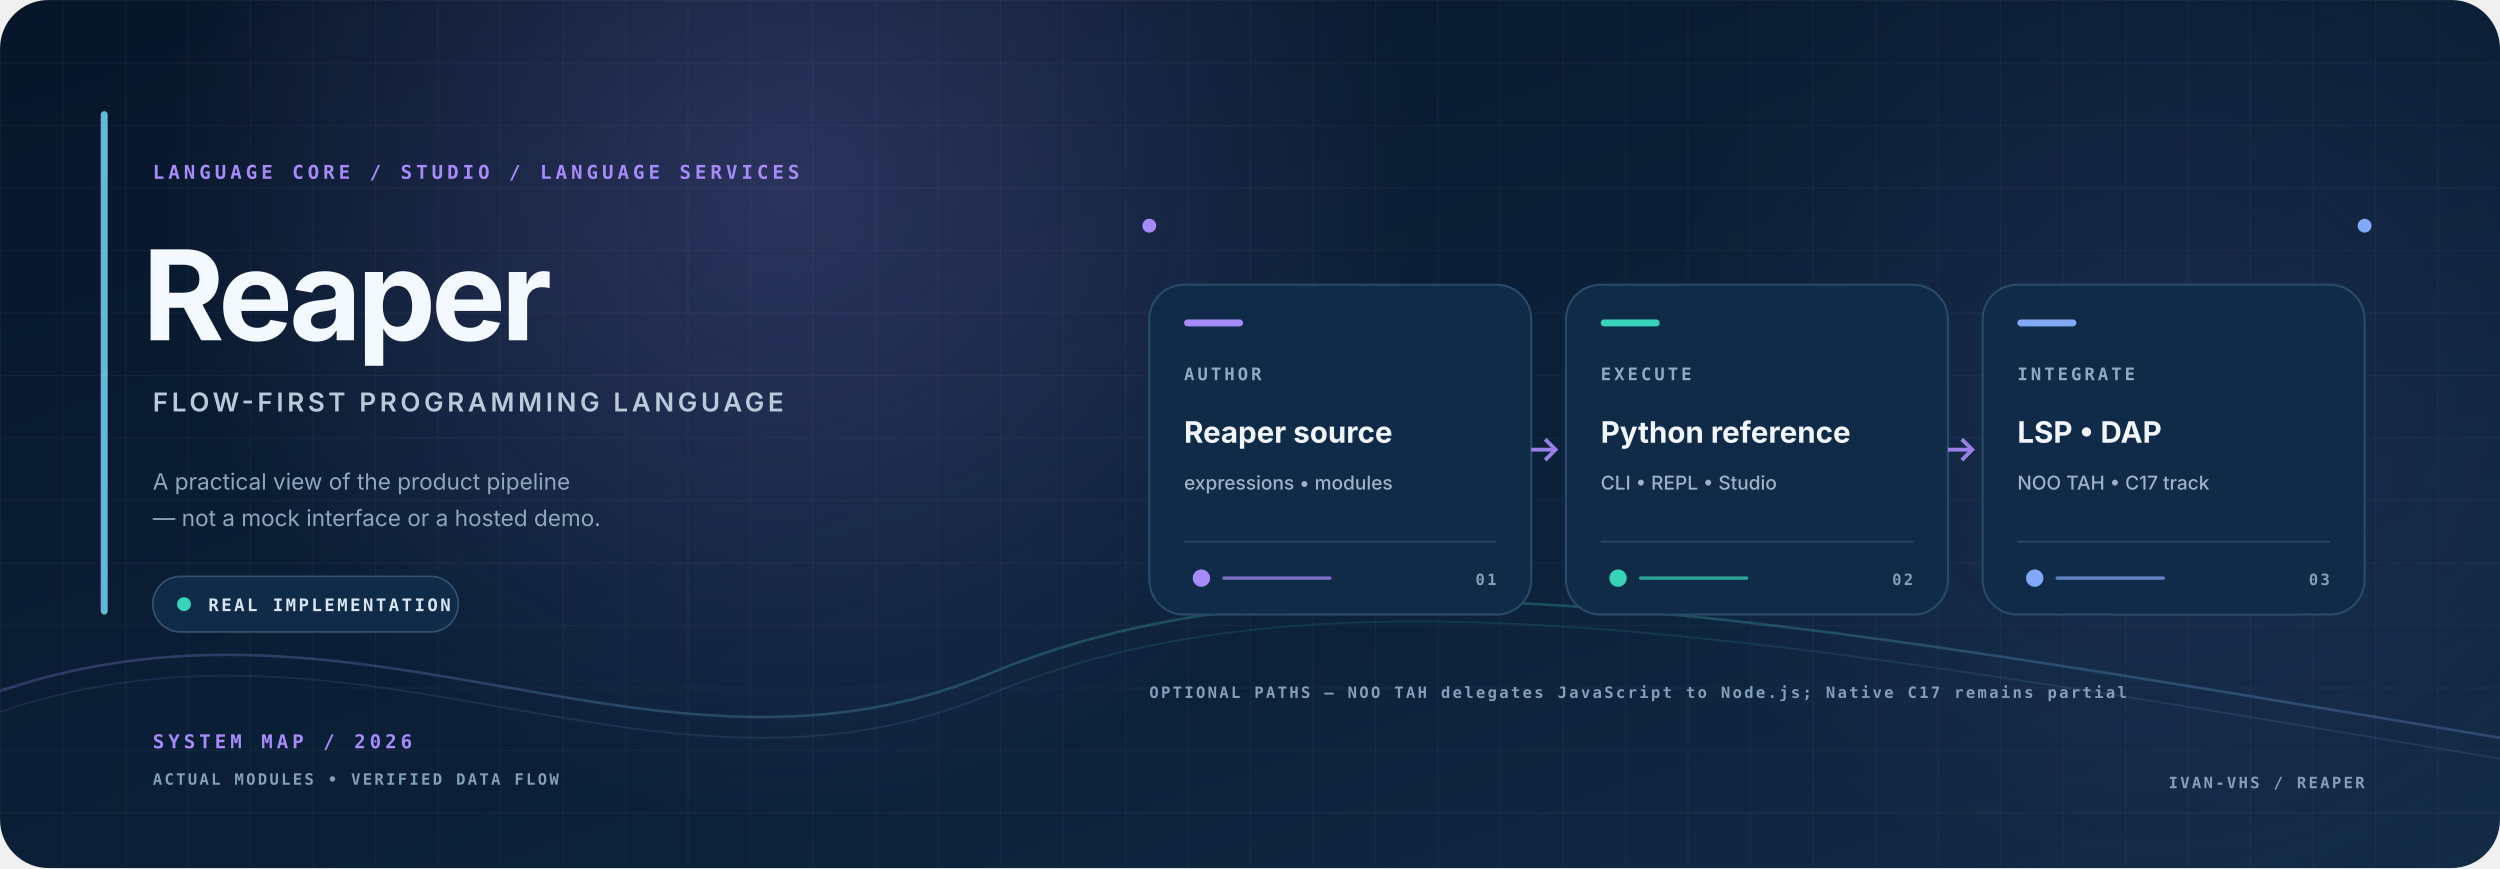
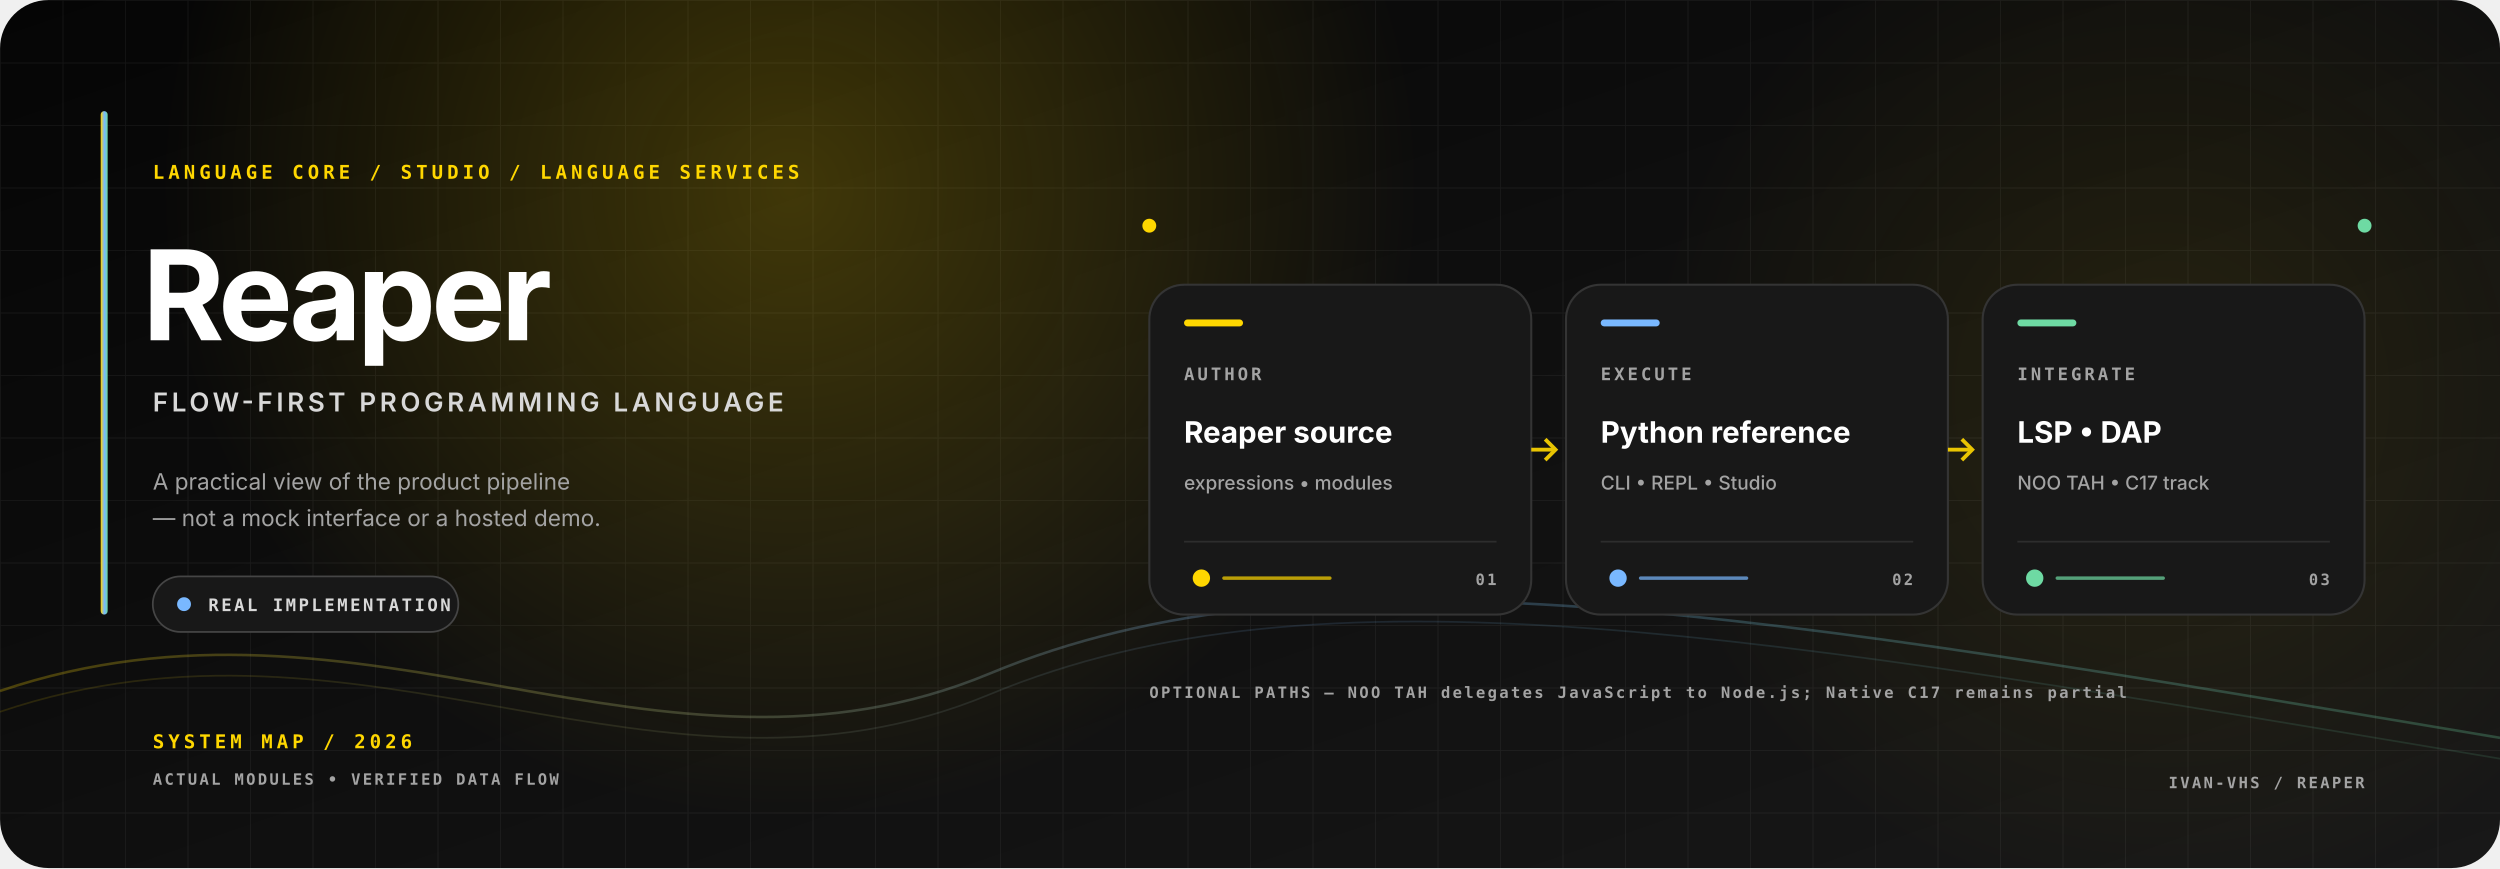
<svg xmlns="http://www.w3.org/2000/svg" width="1440" height="500" viewBox="0 0 1440 500" role="img" aria-labelledby="title desc">
  <defs>
    <linearGradient id="bg" x1="0" y1="0" x2="1" y2="1">
-       <stop stop-color="#071629" />
-       <stop offset=".55" stop-color="#0B2038" />
-       <stop offset="1" stop-color="#122B47" />
+       <stop stop-color="#050505" />
+       <stop offset=".55" stop-color="#101010" />
+       <stop offset="1" stop-color="#181818" />
    </linearGradient>
    <radialGradient id="halo">
-       <stop stop-color="#A78BFA" stop-opacity=".22" />
-       <stop offset="1" stop-color="#A78BFA" stop-opacity="0" />
+       <stop stop-color="#FFD700" stop-opacity=".22" />
+       <stop offset="1" stop-color="#FFD700" stop-opacity="0" />
    </radialGradient>
    <linearGradient id="rail" x1="0" y1="0" x2="1" y2="0">
-       <stop stop-color="#A78BFA" />
-       <stop offset=".52" stop-color="#38D4B7" />
-       <stop offset="1" stop-color="#84A8F8" />
+       <stop stop-color="#FFD700" />
+       <stop offset=".52" stop-color="#79B8FF" />
+       <stop offset="1" stop-color="#6EDAA3" />
    </linearGradient>
    <pattern id="grid" width="36" height="36" patternUnits="userSpaceOnUse">
-       <path d="M36 0H0V36" fill="none" stroke="#B8D0E8" stroke-opacity=".055" />
+       <path d="M36 0H0V36" fill="none" stroke="#FFFFFF" stroke-opacity=".055" />
    </pattern>
    <style>
-  .eyebrow{font:600 11px ui-monospace,SFMono-Regular,Consolas,monospace;letter-spacing:2.3px;fill:#A78BFA}
-  .brand{font:750 72px Inter,Segoe UI,Arial,sans-serif;letter-spacing:-2.7px;fill:#F4F8FF}
-  .tagline{font:600 15px Inter,Segoe UI,Arial,sans-serif;letter-spacing:2.1px;fill:#B9CADB}
-  .body{font:400 13px Inter,Segoe UI,Arial,sans-serif;fill:#8FA6BD}
-  .pill{font:600 10px ui-monospace,SFMono-Regular,Consolas,monospace;letter-spacing:1.4px;fill:#D7E5F2}
-  .stage{font:700 10px ui-monospace,SFMono-Regular,Consolas,monospace;letter-spacing:1.7px;fill:#91A9C1}
-  .cardTitle{font:650 17px Inter,Segoe UI,Arial,sans-serif;fill:#F1F6FD}
-  .cardSub{font:450 11px Inter,Segoe UI,Arial,sans-serif;fill:#9FB2C7}
-  .micro{font:600 9px ui-monospace,SFMono-Regular,Consolas,monospace;letter-spacing:1.3px;fill:#83A0BA}
+  .eyebrow{font:600 11px ui-monospace,SFMono-Regular,Consolas,monospace;letter-spacing:2.3px;fill:#FFD700}
+  .brand{font:750 72px Inter,Segoe UI,Arial,sans-serif;letter-spacing:-2.7px;fill:#FFFFFF}
+  .tagline{font:600 15px Inter,Segoe UI,Arial,sans-serif;letter-spacing:2.1px;fill:#D8D8D8}
+  .body{font:400 13px Inter,Segoe UI,Arial,sans-serif;fill:#A3A3A3}
+  .pill{font:600 10px ui-monospace,SFMono-Regular,Consolas,monospace;letter-spacing:1.4px;fill:#D8D8D8}
+  .stage{font:700 10px ui-monospace,SFMono-Regular,Consolas,monospace;letter-spacing:1.7px;fill:#A3A3A3}
+  .cardTitle{font:650 17px Inter,Segoe UI,Arial,sans-serif;fill:#FFFFFF}
+  .cardSub{font:450 11px Inter,Segoe UI,Arial,sans-serif;fill:#A3A3A3}
+  .micro{font:600 9px ui-monospace,SFMono-Regular,Consolas,monospace;letter-spacing:1.3px;fill:#A3A3A3}
 </style>
  </defs>
  <rect width="1440" height="500" rx="28" fill="url(#bg)" />
  <rect width="1440" height="500" rx="28" fill="url(#grid)" />
  <circle cx="455" cy="110" r="360" fill="url(#halo)" />
  <circle cx="1245" cy="228" r="300" fill="url(#halo)" opacity=".4" />
  <path d="M0 398C210 327 380 467 570 388S1010 353 1440 425" fill="none" stroke="url(#rail)" stroke-width="1.5" opacity=".26" />
  <path d="M0 410C210 339 380 479 570 400S1010 365 1440 437" fill="none" stroke="url(#rail)" stroke-width="1" opacity=".13" />
  <rect x="58" y="64" width="4" height="290" rx="2" fill="url(#rail)" />
  <text x="88" y="103" class="eyebrow">LANGUAGE CORE  /  STUDIO  /  LANGUAGE SERVICES</text>
  <text x="82" y="196" class="brand">Reaper</text>
  <text x="88" y="237" class="tagline">FLOW-FIRST PROGRAMMING LANGUAGE</text>
  <text x="88" y="282" class="body">A practical view of the product pipeline</text>
  <text x="88" y="303" class="body">— not a mock interface or a hosted demo.</text>
-   <rect x="88" y="332" width="176" height="32" rx="16" fill="#102B48" stroke="#34516E" />
-   <circle cx="106" cy="348" r="4" fill="#38D4B7" />
+   <rect x="88" y="332" width="176" height="32" rx="16" fill="#181818" stroke="#454545" />
+   <circle cx="106" cy="348" r="4" fill="#79B8FF" />
  <text x="120" y="352" class="pill">REAL IMPLEMENTATION</text>
  <text x="88" y="431" class="eyebrow">SYSTEM MAP / 2026</text>
  <text x="88" y="452" class="micro">ACTUAL MODULES • VERIFIED DATA FLOW</text>
  <path d="M662 130H1362" stroke="url(#rail)" stroke-width="2" opacity=".75" />
-   <circle cx="662" cy="130" r="4" fill="#A78BFA" />
-   <circle cx="1362" cy="130" r="4" fill="#84A8F8" />
+   <circle cx="662" cy="130" r="4" fill="#FFD700" />
+   <circle cx="1362" cy="130" r="4" fill="#6EDAA3" />
  <g transform="translate(662 164)">
-     <rect width="220" height="190" rx="20" fill="#102B48" stroke="#294A6A" stroke-width="1.2" />
-     <rect x="20" y="20" width="34" height="4" rx="2" fill="#A78BFA" />
+     <rect width="220" height="190" rx="20" fill="#181818" stroke="#343434" stroke-width="1.2" />
+     <rect x="20" y="20" width="34" height="4" rx="2" fill="#FFD700" />
    <text x="20" y="55" class="stage">AUTHOR</text>
    <text x="20" y="91" class="cardTitle">Reaper source</text>
    <text x="20" y="118" class="cardSub">expressions • modules</text>
-     <path d="M20 148H200" stroke="#36516D" stroke-opacity=".75" />
-     <circle cx="30" cy="169" r="5" fill="#A78BFA" />
-     <path d="M43 169H104" stroke="#A78BFA" stroke-width="2" stroke-linecap="round" opacity=".7" />
+     <path d="M20 148H200" stroke="#343434" stroke-opacity=".75" />
+     <circle cx="30" cy="169" r="5" fill="#FFD700" />
+     <path d="M43 169H104" stroke="#FFD700" stroke-width="2" stroke-linecap="round" opacity=".7" />
    <text x="200" y="173" class="micro" text-anchor="end">01</text>
  </g>
  <g transform="translate(902 164)">
-     <rect width="220" height="190" rx="20" fill="#102B48" stroke="#294A6A" stroke-width="1.2" />
-     <rect x="20" y="20" width="34" height="4" rx="2" fill="#38D4B7" />
+     <rect width="220" height="190" rx="20" fill="#181818" stroke="#343434" stroke-width="1.2" />
+     <rect x="20" y="20" width="34" height="4" rx="2" fill="#79B8FF" />
    <text x="20" y="55" class="stage">EXECUTE</text>
    <text x="20" y="91" class="cardTitle">Python reference</text>
    <text x="20" y="118" class="cardSub">CLI • REPL • Studio</text>
-     <path d="M20 148H200" stroke="#36516D" stroke-opacity=".75" />
-     <circle cx="30" cy="169" r="5" fill="#38D4B7" />
-     <path d="M43 169H104" stroke="#38D4B7" stroke-width="2" stroke-linecap="round" opacity=".7" />
+     <path d="M20 148H200" stroke="#343434" stroke-opacity=".75" />
+     <circle cx="30" cy="169" r="5" fill="#79B8FF" />
+     <path d="M43 169H104" stroke="#79B8FF" stroke-width="2" stroke-linecap="round" opacity=".7" />
    <text x="200" y="173" class="micro" text-anchor="end">02</text>
  </g>
  <g transform="translate(1142 164)">
-     <rect width="220" height="190" rx="20" fill="#102B48" stroke="#294A6A" stroke-width="1.2" />
-     <rect x="20" y="20" width="34" height="4" rx="2" fill="#84A8F8" />
+     <rect width="220" height="190" rx="20" fill="#181818" stroke="#343434" stroke-width="1.2" />
+     <rect x="20" y="20" width="34" height="4" rx="2" fill="#6EDAA3" />
    <text x="20" y="55" class="stage">INTEGRATE</text>
    <text x="20" y="91" class="cardTitle">LSP • DAP</text>
    <text x="20" y="118" class="cardSub">NOO TAH • C17 track</text>
-     <path d="M20 148H200" stroke="#36516D" stroke-opacity=".75" />
-     <circle cx="30" cy="169" r="5" fill="#84A8F8" />
-     <path d="M43 169H104" stroke="#84A8F8" stroke-width="2" stroke-linecap="round" opacity=".7" />
+     <path d="M20 148H200" stroke="#343434" stroke-opacity=".75" />
+     <circle cx="30" cy="169" r="5" fill="#6EDAA3" />
+     <path d="M43 169H104" stroke="#6EDAA3" stroke-width="2" stroke-linecap="round" opacity=".7" />
    <text x="200" y="173" class="micro" text-anchor="end">03</text>
  </g>
-   <g stroke="#A78BFA" stroke-width="2.2" fill="none" opacity=".9">
+   <g stroke="#FFD700" stroke-width="2.2" fill="none" opacity=".9">
    <path d="M882 259H896" />
    <path d="M890 253L896 259L890 265" />
  </g>
-   <g stroke="#A78BFA" stroke-width="2.2" fill="none" opacity=".9">
+   <g stroke="#FFD700" stroke-width="2.2" fill="none" opacity=".9">
    <path d="M1122 259H1136" />
    <path d="M1130 253L1136 259L1130 265" />
  </g>
  <text x="662" y="402" class="micro">OPTIONAL PATHS — NOO TAH delegates JavaScript to Node.js; Native C17 remains partial</text>
  <text x="1362" y="454" class="micro" text-anchor="end">IVAN-VHS / REAPER</text>
</svg>
